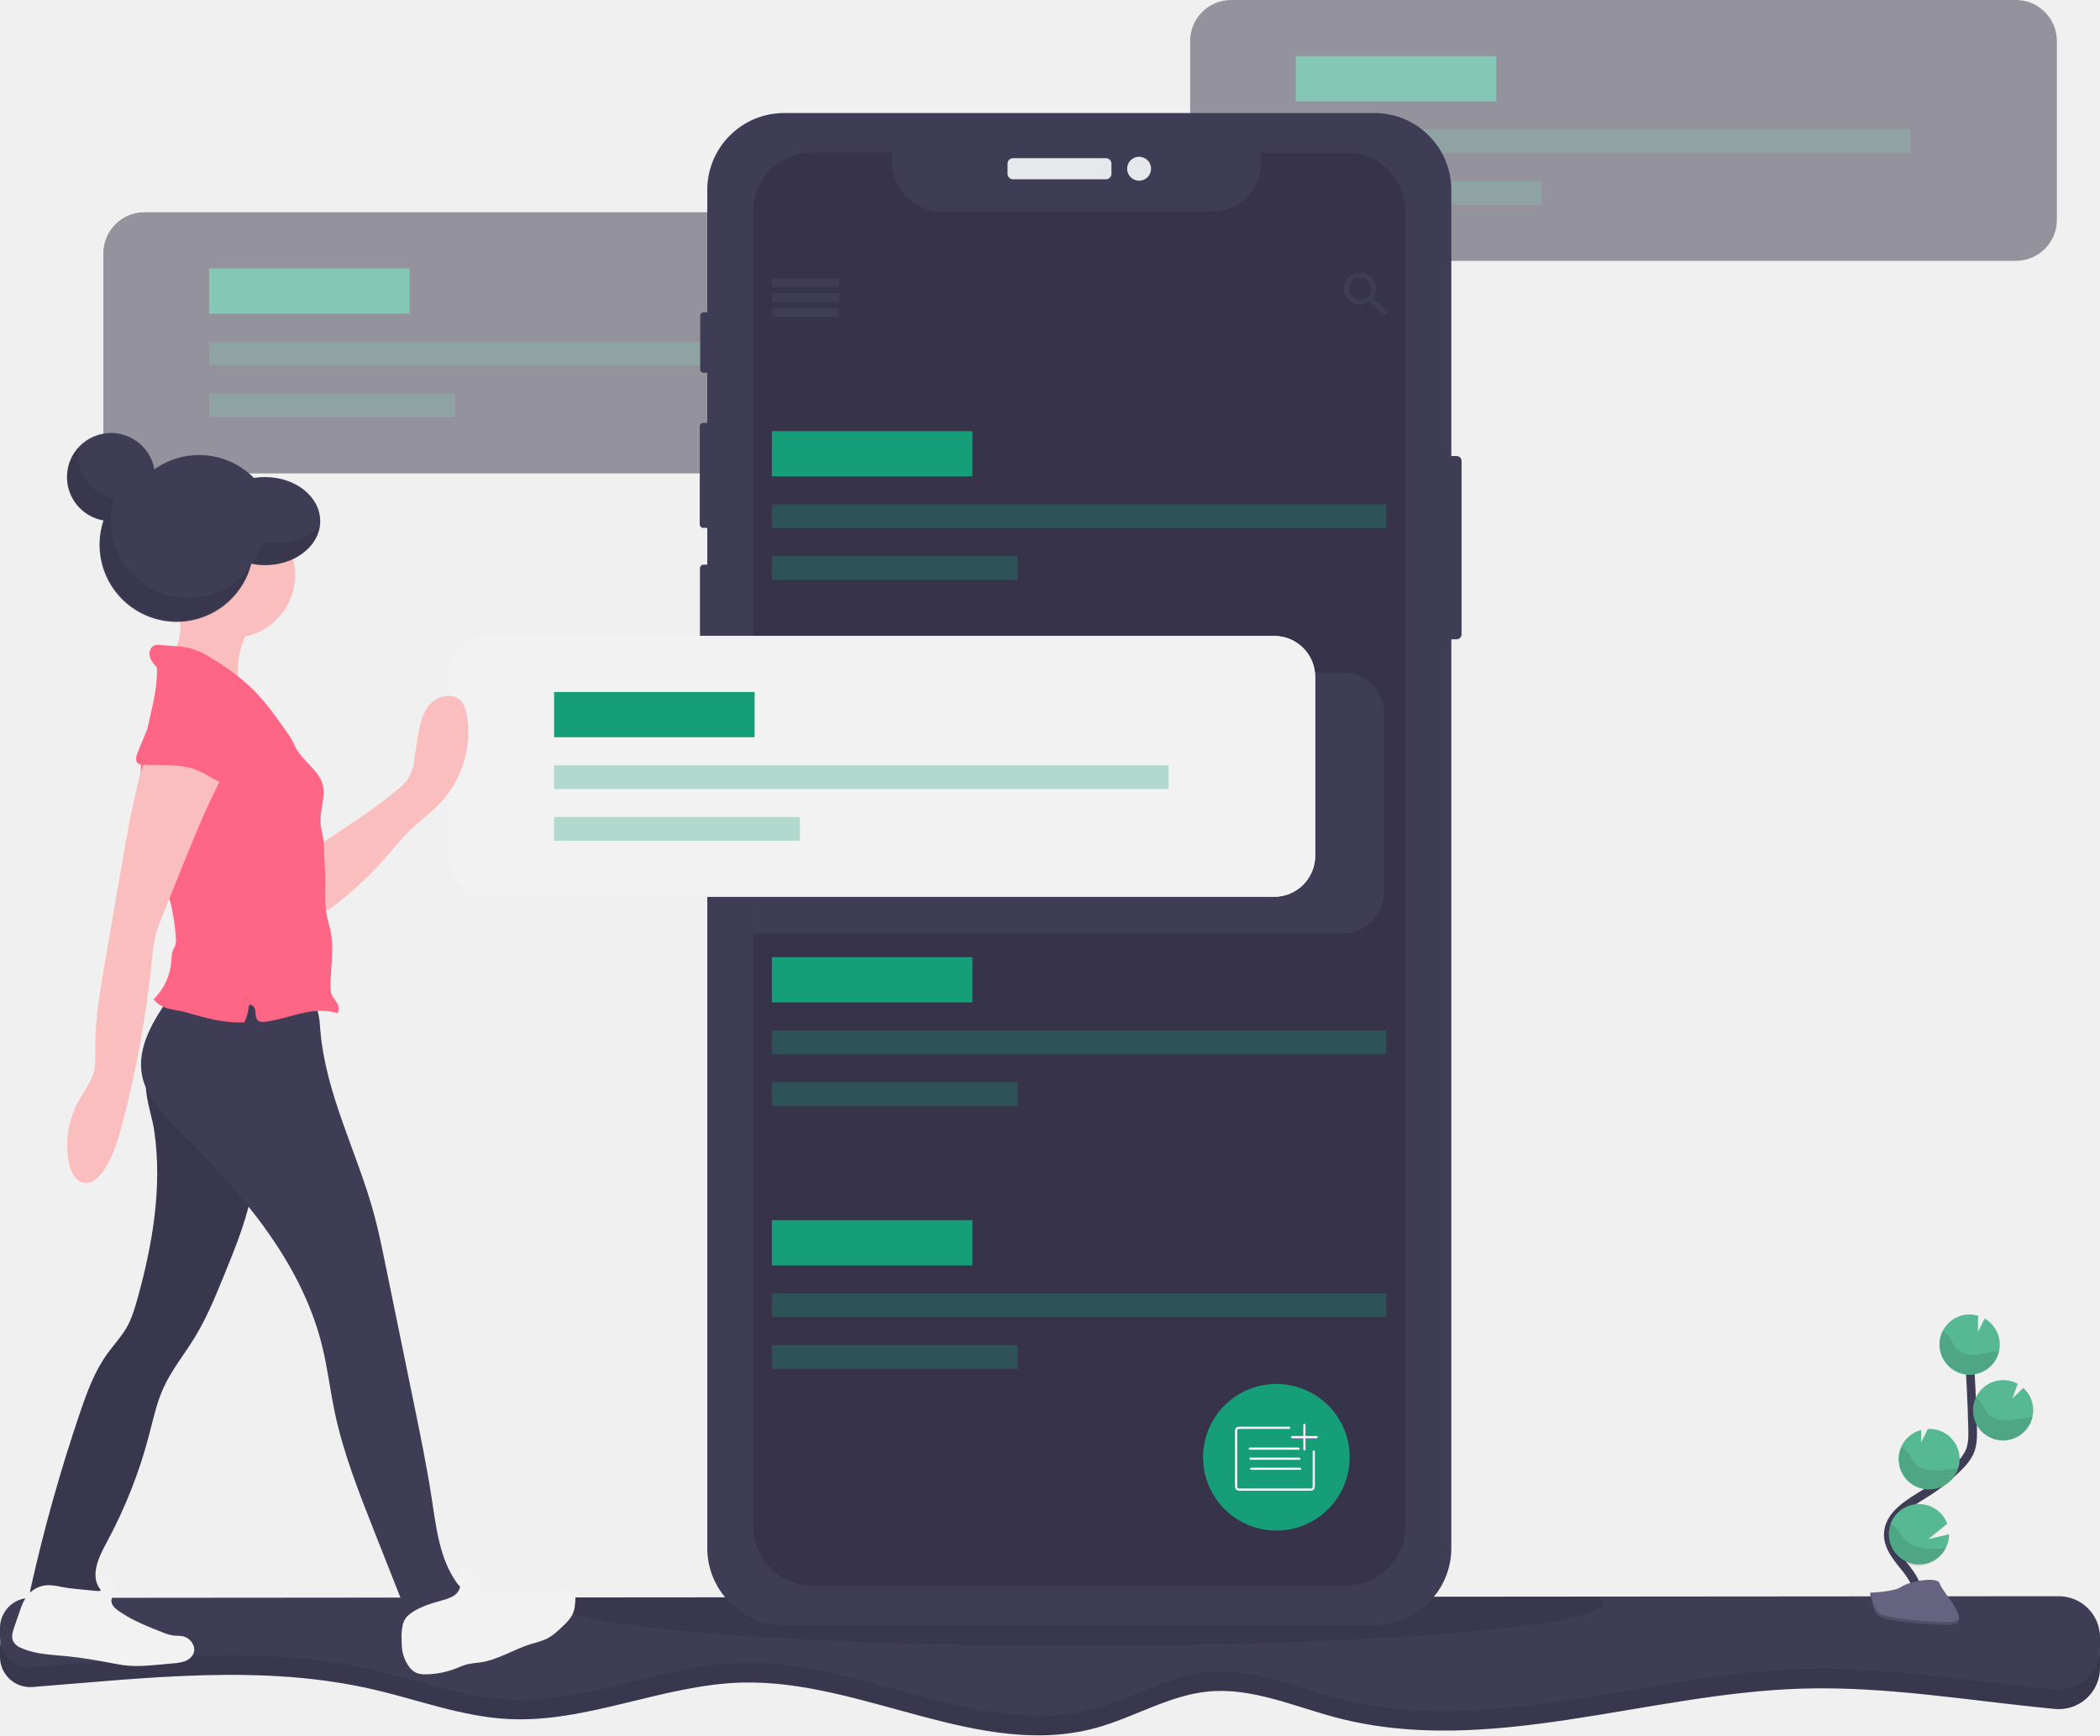
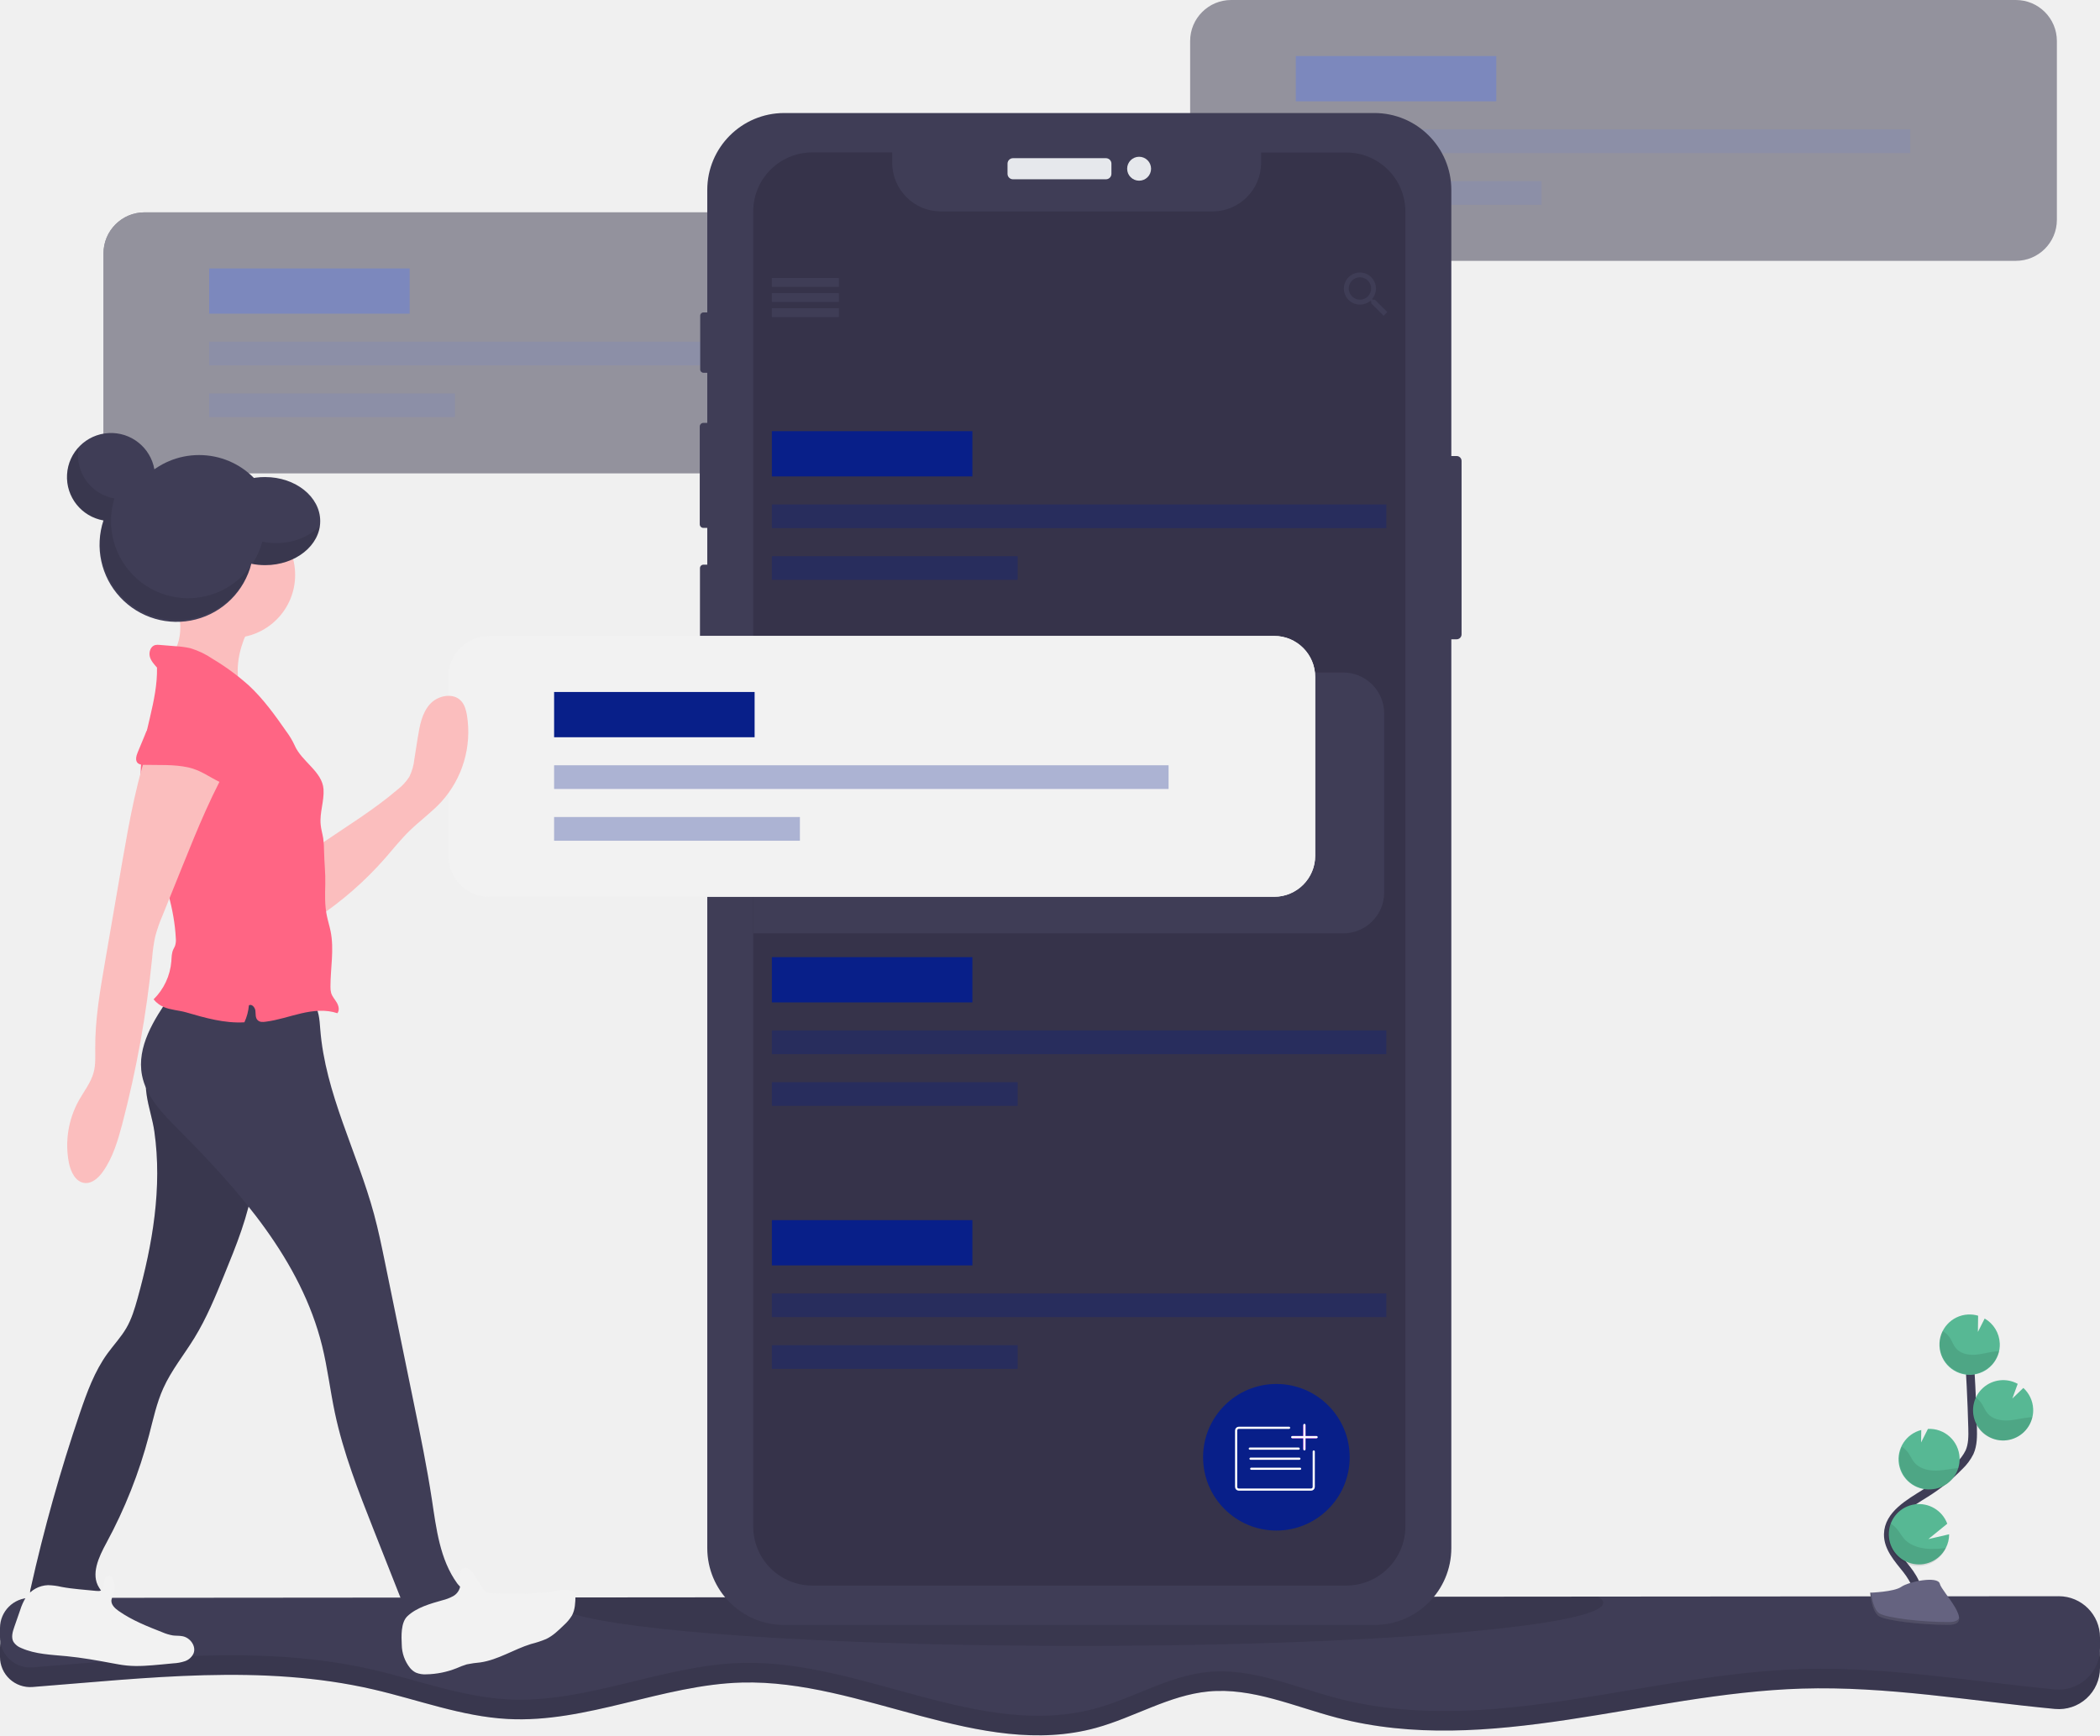
<svg xmlns="http://www.w3.org/2000/svg" data-name="Layer 1" width="974" height="805.02" viewBox="0 0 974 805.02">
  <path d="M974 768.75v5a19.11 19.11 0 01-20.91 19c-39.15-3.72-78.12-10.64-117.4-9.43-72.42 2.21-145.44 31.83-215.54 13.53-19.77-5.16-39.32-14.13-59.66-12.2-18.25 1.73-34.49 12.05-52.17 16.89C454.55 816.3 399.8 779 344.06 780.51c-36.74 1-71.92 18.89-108.62 16.9-21.27-1.14-41.53-8.92-62.28-13.71-51.66-11.94-104.86-5.27-158.09-1.13A14 14 0 010 768.64v-4.28a14 14 0 0114-14l940.92-.76A19.11 19.11 0 01974 768.75z" fill="#3f3d56" />
  <path d="M974 768.75v5a19.11 19.11 0 01-20.91 19c-39.15-3.72-78.12-10.64-117.4-9.43-72.42 2.21-145.44 31.83-215.54 13.53-19.77-5.16-39.32-14.13-59.66-12.2-18.25 1.73-34.49 12.05-52.17 16.89C454.55 816.3 399.8 779 344.06 780.51c-36.74 1-71.92 18.89-108.62 16.9-21.27-1.14-41.53-8.92-62.28-13.71-51.66-11.94-104.86-5.27-158.09-1.13A14 14 0 010 768.64v-4.28a14 14 0 0114-14l940.92-.76A19.11 19.11 0 01974 768.75z" opacity=".1" />
  <path d="M974 759.61v5a20.39 20.39 0 01-.11 2.08 19.11 19.11 0 01-20.8 17c-39.15-3.73-78.12-10.65-117.4-9.44-72.42 2.22-145.44 31.84-215.54 13.53-19.77-5.16-39.32-14.13-59.66-12.2-18.25 1.73-34.49 12.05-52.17 16.9-53.77 14.72-108.52-22.58-164.26-21.08-36.74 1-71.92 18.89-108.62 16.91-21.27-1.15-41.53-8.92-62.28-13.72-51.65-11.93-104.86-5.26-158.09-1.12a14 14 0 01-14.86-11.5 13.7 13.7 0 01-.21-2.46v-4.28a14 14 0 0114-14l235.83-.19 481.81-.4 223.28-.18A19.11 19.11 0 01974 759.61z" fill="#3f3d56" />
  <path d="M743.59 743.51c0 2.21-4.36 4.33-12.4 6.32-32.19 7.95-123.19 13.68-230.6 13.68-105.67 0-195.58-5.55-229-13.31-9-2.09-14-4.34-14-6.69 0-.82.6-1.63 1.78-2.43l481.81-.4c1.59.93 2.41 1.83 2.41 2.83z" opacity=".1" />
  <g opacity=".5">
    <rect x="552" width="402" height="121" rx="19.03" fill="#36334a" />
-     <path fill="#169e78" d="M601 26h93v21h-93z" />
-     <path fill="#169e78" opacity=".3" d="M601 60h285v11H601zm0 24h114v11H601z" />
+     <path fill="#081f89" d="M601 26h93v21h-93z" />
+     <path fill="#081f89" opacity=".3" d="M601 60h285v11H601zm0 24h114v11H601z" />
  </g>
  <g opacity=".5">
    <rect x="48" y="98.51" width="402" height="121" rx="19.03" fill="#36334a" />
    <path fill="#36334a" d="M97 124.51h93v21H97zm0 34h285v11H97zm0 24h114v11H97z" />
    <rect x="48" y="98.51" width="402" height="121" rx="19.03" fill="#36334a" />
-     <path fill="#169e78" d="M97 124.51h93v21H97z" />
-     <path fill="#169e78" opacity=".3" d="M97 158.51h285v11H97zm0 24h114v11H97z" />
+     <path fill="#081f89" d="M97 124.51h93v21H97z" />
+     <path fill="#081f89" opacity=".3" d="M97 158.51h285v11H97zm0 24h114v11H97z" />
  </g>
  <rect x="667.58" y="211.54" width="10.31" height="85.02" rx="2.29" fill="#3f3d56" />
  <rect x="324.76" y="144.93" width="5.79" height="27.99" rx="1.5" fill="#3f3d56" />
  <rect x="324.55" y="196.17" width="6.52" height="48.72" rx="1.69" fill="#3f3d56" />
  <rect x="324.65" y="261.94" width="6.21" height="49.14" rx="1.61" fill="#3f3d56" />
  <rect x="328.04" y="52.43" width="345.1" height="701.37" rx="35.69" fill="#3f3d56" />
  <rect x="467.3" y="73.38" width="48.19" height="9.79" rx="2.54" fill="#e6e8ec" />
  <circle cx="528.33" cy="78.27" r="5.55" fill="#e6e8ec" />
  <path d="M651.83 98.11v610a27.41 27.41 0 01-27.41 27.4H376.76a27.41 27.41 0 01-27.41-27.4v-610a27.41 27.41 0 0127.41-27.41h37.06v4.81a22.58 22.58 0 0022.57 22.57h126a22.57 22.57 0 0022.52-22.57v-4.76h39.51a27.41 27.41 0 0127.41 27.36z" fill="#36334a" />
  <path fill="#3f3d56" d="M358 129h31v4h-31zm0 7h31v4h-31zm0 7h31v4h-31z" />
  <path fill="#3f3d56" d="M358 129h31v4h-31zm0 7h31v4h-31zm0 7h31v4h-31zm279.66-4h-.91l-.35-.29a7.61 7.61 0 001.78-4.89 7.44 7.44 0 10-7.4 7.48 7.73 7.73 0 004.88-1.78l.34.29v.92l5.74 5.75 1.72-1.72zm-6.88 0a5.18 5.18 0 115.16-5.18 5.15 5.15 0 01-5.16 5.18z" />
-   <path fill="#169e78" d="M358 200h93v21h-93z" />
-   <path fill="#169e78" opacity=".3" d="M358 234h285v11H358zm0 24h114v11H358z" />
-   <path fill="#169e78" d="M358 444h93v21h-93z" />
-   <path fill="#169e78" opacity=".3" d="M358 478h285v11H358zm0 24h114v11H358z" />
-   <path fill="#169e78" d="M358 566h93v21h-93z" />
-   <path fill="#169e78" opacity=".3" d="M358 600h285v11H358zm0 24h114v11H358z" />
-   <circle cx="592" cy="676" r="34" fill="#169e78" />
+   <path fill="#081f89" d="M358 200h93v21h-93z" />
+   <path fill="#081f89" opacity=".3" d="M358 234h285v11H358zm0 24h114v11H358z" />
+   <path fill="#081f89" d="M358 444h93v21h-93z" />
+   <path fill="#081f89" opacity=".3" d="M358 478h285v11H358zm0 24h114v11H358z" />
+   <path fill="#081f89" d="M358 566h93v21h-93z" />
+   <path fill="#081f89" opacity=".3" d="M358 600h285v11H358zm0 24h114v11H358z" />
+   <circle cx="592" cy="676" r="34" fill="#081f89" />
  <path d="M609.33 673.32v16.43a1.25 1.25 0 01-1.25 1.25h-33.5a1.25 1.25 0 01-1.25-1.25v-26.17a1.25 1.25 0 011.25-1.25h23.31M579.67 672h22.66M580 676.67h22.67m-22.34 4.66H603" fill="none" stroke="#fff" stroke-linecap="round" stroke-miterlimit="10" />
  <path fill="none" stroke="#f0f" stroke-miterlimit="10" d="M605 661v11.33m5.67-5.66h-11.34" />
  <path fill="none" stroke="#fff" stroke-linecap="round" stroke-miterlimit="10" d="M605 661v11.33m5.67-5.66h-11.34" />
  <path d="M888.6 745.17c3-5.51-.4-12.27-4.29-17.18s-8.61-10-8.51-16.29c.15-9 9.7-14.31 17.33-19.09a84 84 0 0015.56-12.51 22.8 22.8 0 004.78-6.4c1.58-3.52 1.54-7.52 1.44-11.37q-.51-19.26-1.91-38.49" fill="none" stroke="#3f3d56" stroke-miterlimit="10" stroke-width="4" />
  <path d="M927.51 623.14a14 14 0 00-7-11.5l-3.14 6.22.1-7.53a14.22 14.22 0 00-4.63-.56 14 14 0 1014.68 13.37zm-25.03 94.99a14 14 0 11.68-11.3l-8.77 7.13 9.65-2.23a14 14 0 01-1.56 6.4zm-6.93-27.25a14 14 0 01-4.45-27.53l-.08 5.78 3.18-6.29a14 14 0 0114.67 13.36 13.84 13.84 0 01-.6 4.79 14 14 0 01-12.72 9.89zm34.07-22.67a14 14 0 116.21-26.27l-2.48 6.8 5.1-4.9a14 14 0 014.55 9.67 13.79 13.79 0 01-.35 3.87 14 14 0 01-13.03 10.83z" fill="#57b894" />
  <path d="M925.62 626.88c-3.24.35-6.39 1.36-9.64 1.56s-6.82-.57-8.88-3.1c-1.1-1.36-1.66-3.08-2.59-4.57a10 10 0 00-3.54-3.33 14 14 0 1026.24 9.32q-.79.03-1.59.12zm4 41.33a14 14 0 01-13.35-20 10.37 10.37 0 012.82 2.82c1 1.51 1.61 3.26 2.78 4.64 2.19 2.57 5.92 3.41 9.31 3.26s6.66-1.12 10-1.43c.47 0 .94-.07 1.42-.08a14 14 0 01-12.98 10.79zm-34.07 22.67a14 14 0 01-13.46-19.76 11.48 11.48 0 013 2.85c1.09 1.54 1.77 3.32 3.05 4.74 2.37 2.63 6.35 3.56 9.93 3.48s6.83-.93 10.28-1.2a14 14 0 01-12.8 9.89zm6.93 27.25a14.017 14.017 0 01-25.59-11.45 13.84 13.84 0 013.08 2.75c1.34 1.62 2.22 3.47 3.76 5 2.87 2.82 7.5 4 11.63 4.09a60 60 0 007.12-.39z" opacity=".1" />
  <path d="M867.43 738.82s11.08-.34 14.42-2.72 17-5.21 17.86-1.4 16.65 19 4.15 19.06-29.06-1.94-32.4-4-4.03-10.94-4.03-10.94z" fill="#656380" />
  <path d="M904.08 752.44c-12.51.1-29.06-1.95-32.39-4-2.54-1.55-3.55-7.09-3.89-9.65h-.37s.7 8.94 4 11 19.89 4.07 32.4 4c3.61 0 4.85-1.31 4.78-3.21-.47 1.12-1.84 1.83-4.53 1.86z" opacity=".2" />
  <path d="M642 331.03v82.94a19 19 0 01-19 19H349.35v-121H623a19 19 0 0119 19.06z" fill="#3f3d56" />
  <rect x="208" y="295" width="402" height="121" rx="19.03" fill="#f2f2f2" />
  <rect x="208" y="295" width="402" height="121" rx="19.03" fill="#f2f2f2" />
-   <path fill="#169e78" d="M257 321h93v21h-93z" />
-   <path fill="#169e78" opacity=".3" d="M257 355h285v11H257zm0 24h114v11H257z" />
+   <path fill="#081f89" d="M257 321h93v21h-93z" />
+   <path fill="#081f89" opacity=".3" d="M257 355h285v11H257zm0 24h114v11H257z" />
  <circle cx="92.34" cy="246.84" r="35.75" fill="#3f3d56" />
  <path d="M71.6 524.94c3.69 25.89-.81 52.29-7.82 77.48-1.31 4.69-2.72 9.42-5.17 13.63s-5.86 7.83-8.74 11.79c-6 8.26-9.52 18-12.81 27.64a779.65 779.65 0 00-22.82 81.32 5.57 5.57 0 000 3.47c.87 2 3.51 2.26 5.68 2.25l28.06-.15c1-1.92-.85-4-2-5.84-4-6.22-.16-14.3 3.37-20.81a223.74 223.74 0 0019.78-50c1.92-7.33 3.48-14.82 6.6-21.73 3.77-8.38 9.68-15.59 14.48-23.43 5.58-9.11 9.65-19 13.69-28.93 5.64-13.78 11.33-27.73 13.55-42.45 2.09-13.82 1.06-27.9-.3-41.81a2.64 2.64 0 00-3.06-3l-37.65-1.94c-7.76-.4-9.6-2.1-8.42 5.52.82 5.69 2.76 11.23 3.58 16.99z" fill="#3f3d56" />
  <path d="M71.6 524.94c3.69 25.89-.81 52.29-7.82 77.48-1.31 4.69-2.72 9.42-5.17 13.63s-5.86 7.83-8.74 11.79c-6 8.26-9.52 18-12.81 27.64a779.65 779.65 0 00-22.82 81.32 5.57 5.57 0 000 3.47c.87 2 3.51 2.26 5.68 2.25l28.06-.15c1-1.92-.85-4-2-5.84-4-6.22-.16-14.3 3.37-20.81a223.74 223.74 0 0019.78-50c1.92-7.33 3.48-14.82 6.6-21.73 3.77-8.38 9.68-15.59 14.48-23.43 5.58-9.11 9.65-19 13.69-28.93 5.64-13.78 11.33-27.73 13.55-42.45 2.09-13.82 1.06-27.9-.3-41.81a2.64 2.64 0 00-3.06-3l-37.65-1.94c-7.76-.4-9.6-2.1-8.42 5.52.82 5.69 2.76 11.23 3.58 16.99z" opacity=".1" />
  <path d="M79 461.99c-7.65 11-15.67 23.66-13.13 36.83 1.93 10 9.55 17.75 16.74 25 28.74 28.86 57 60.92 66.78 100.47 2.52 10.22 3.74 20.71 5.91 31 3.94 18.7 11 36.58 18 54.35l18.72 47.38a28.36 28.36 0 0027.1-18c-2.46-.19-5.67-2.57-7.11-4.57-8-11.07-9.64-25.31-11.69-38.81-2.27-14.92-5.3-29.72-8.34-44.51l-13.4-65.42c-1.55-7.55-3.1-15.11-5.12-22.54-7.82-28.83-22.64-56-24.93-85.81-.34-4.38-.55-9.19-3.52-12.44-3.12-3.43-8.24-4-12.87-4.27-18.73-1.24-34.89-3.07-53.14 1.34z" fill="#3f3d56" />
  <path d="M28.47 736.13a29.86 29.86 0 00-6.22-.8 12.92 12.92 0 00-10.16 5.55 25.25 25.25 0 00-2.73 6l-2.71 7.78c-.8 2.28-1.58 4.91-.39 7a7.42 7.42 0 003.64 2.85c6.56 2.92 13.95 3.08 21.1 3.78 6.94.68 13.82 1.9 20.67 3.19 2.36.44 4.71.89 7.1 1.13 5.34.54 10.72 0 16.06-.48l5.51-.53a19.84 19.84 0 005.42-1 6.83 6.83 0 004-3.59c1.36-3.37-1.56-7.36-5.13-8-1.45-.29-2.95-.16-4.42-.35a20.88 20.88 0 01-4.84-1.45c-7.05-2.77-14.17-5.57-20.37-9.93-1.72-1.21-3.52-2.9-3.33-5a10.19 10.19 0 01.89-2.59 9.46 9.46 0 00.08-6.69c-.34-.92-1-1.89-1.93-2-2.64-.32-2.32 3.53-2.71 5-.53 2-1.49 2.18-3.37 2-5.4-.58-10.8-.85-16.16-1.87zm157.87 26.83a17.65 17.65 0 003.82 10.75 8.36 8.36 0 002.72 2.19 10.92 10.92 0 004.95.79 40.05 40.05 0 0013.89-2.81 39.7 39.7 0 014.8-1.81 53.88 53.88 0 016.24-.9c8.27-1.19 15.53-6.07 23.52-8.54a49.45 49.45 0 007-2.3c3.16-1.49 5.72-4 8.23-6.43a19.89 19.89 0 003.78-4.52c1.47-2.74 1.56-6 1.62-9.1a2.59 2.59 0 00-.24-1.41 2.1 2.1 0 00-.9-.71c-2.43-1.2-5.31-.6-8-.13-9.72 1.73-19.67 1.41-29.54 1.09a4.29 4.29 0 01-4.54-2.59l-3.75-6c-1.07-1.72-2.77-3.69-4.71-3.1-1.55.47-2.18 2.37-2.12 4s.56 3.25.25 4.84a6.61 6.61 0 01-3.2 4.16 20.44 20.44 0 01-5 1.92c-5.52 1.56-11.94 3.33-16.21 7.39-3.09 2.92-2.8 9.37-2.61 13.22z" fill="#f2f2f2" />
  <path d="M184.4 366.26a23.17 23.17 0 005.46-5.94 24.21 24.21 0 002.33-8.21l1.57-9.92c.87-5.47 1.89-11.26 5.54-15.43s10.92-5.66 14.63-1.54c1.62 1.79 2.26 4.25 2.66 6.64a48.34 48.34 0 01-11.82 40c-4.49 4.92-10 8.83-14.75 13.48-4.14 4-7.73 8.59-11.55 12.94a159.42 159.42 0 01-31.47 27.5c.14-7.44 1.09-15.42 0-22.81-.81-5.34-3-8.22 2.17-11.71 12-8.16 24.11-15.54 35.23-25zM83.56 293.08c-.39 5.32-2.6 10.76-7 13.83q18.69 6.54 36.87 14.42c-2.34-2.25-3.05-5.7-3.16-8.94-.31-8.47 2.62-16.8 6.9-24.1a5.85 5.85 0 001.13-3.18c-.14-2.36-2.94-3.45-5.24-4a128.86 128.86 0 00-23.92-3.47c-3.45-.11-7.54-1.2-6.76 3.19.74 4.1 1.49 8.1 1.18 12.25z" fill="#fbbebe" />
  <circle cx="107.66" cy="266.7" r="29.23" fill="#fbbebe" />
  <path d="M136.6 345.65a35.36 35.36 0 00-3.71-6.22c-5.3-7.61-10.74-15.21-17.54-21.51a109.19 109.19 0 00-16.65-12.23 37.79 37.79 0 00-10.42-5 40.77 40.77 0 00-6.69-.91l-7.59-.62a6.21 6.21 0 00-2 .06c-2.06.52-3 3.08-2.56 5.15s2 3.75 3.38 5.32c.34 15.49-6.55 30.77-7.48 46.24-1.63 27 14.88 52.21 16.2 79.28a8.55 8.55 0 01-.38 3.63c-.22.56-.55 1.07-.8 1.62-.78 1.7-.75 3.63-.89 5.5a27.94 27.94 0 01-8.23 17.62 12.23 12.23 0 004.64 3.54c3.19 1.39 7 1.51 10.39 2.48 8.84 2.58 17.9 5.18 27.09 4.63a23.9 23.9 0 002.09-7.87c1.3-.81 2.8.92 3 2.44s-.09 3.29 1 4.39 2.47.93 3.8.76c5.61-.71 11-2.6 16.5-3.87s11.38-1.88 16.73-.06c1.08-1.37.62-3.4-.26-4.9s-2.13-2.82-2.63-4.49a10.08 10.08 0 01-.32-2.95c0-8.55 1.76-17.19.09-25.58-.49-2.46-1.27-4.86-1.77-7.33-1-4.79-.85-9.73-.72-14.62s-.46-10.18-.56-15.14a48.29 48.29 0 00-.4-6.13c-.34-2.13-1-4.21-1.18-6.36-.54-5.46 1.66-10.88 1.33-16.36-.55-8.32-10.22-12.84-13.46-20.51z" fill="#ff6584" />
  <path d="M70.63 341.73c-7.08 18.78-10.54 38.7-14 58.48l-8 46.46c-2.27 13.13-4.55 26.34-4.46 39.66 0 3.74.24 7.55-.74 11.16-1.28 4.74-4.46 8.69-6.87 13a42.78 42.78 0 00-4.6 28.93c.82 4.15 3.06 8.86 7.27 9.34 3.46.38 6.45-2.37 8.47-5.21 4.64-6.51 6.94-14.37 9-22.11a500.11 500.11 0 0013.87-77.09 75.06 75.06 0 011.39-9.8 69.54 69.54 0 013.38-9.76q4.59-11.38 9.19-22.76c7.07-17.53 14.18-35.14 23.89-51.36-9.6-2.76-19.59-6-29.19-8.73-2.77-.82-5.74-.33-8.6-.21z" fill="#fbbebe" />
  <path d="M87.27 355.97c-6.72-1.45-13.67-1-20.53-1.17a4.43 4.43 0 01-2.76-.72c-1.39-1.19-.8-3.42-.1-5.11l3.32-8a11.64 11.64 0 012.66-4.42c1.69-1.5 4.07-1.87 6.31-2.14 7.29-.84 14.79-1.12 21.86.85s13.72 6.45 16.88 13.08c1.32 2.76 1.93 6.24.18 8.75-2.6 3.73-8.43 7.9-12.78 5.86-5.21-2.44-9.2-5.71-15.04-6.98z" fill="#ff6584" />
  <path d="M123 221.3a29.52 29.52 0 00-16.28 4.69 35.75 35.75 0 00-35.1-8.22A20.43 20.43 0 1048 241.42a35.75 35.75 0 1068.57 20.09 32 32 0 006.41.65c14.1 0 25.54-9.15 25.54-20.43S137.08 221.3 123 221.3z" fill="#3f3d56" />
  <path d="M128.09 251.94a31.1 31.1 0 01-6.41-.65 35.57 35.57 0 01-4.68 10.29 32.11 32.11 0 006 .58c13.18 0 24-8 25.39-18.24-4.69 4.88-12.04 8.02-20.3 8.02zm-40.86 25.57a35.8 35.8 0 01-34.18-46.28 20.43 20.43 0 01-16.89-20.12 20.09 20.09 0 01.33-3.66 20.43 20.43 0 0011.46 34 35.75 35.75 0 0068.29 21.18 35.68 35.68 0 01-29.01 14.88z" opacity=".1" />
</svg>
